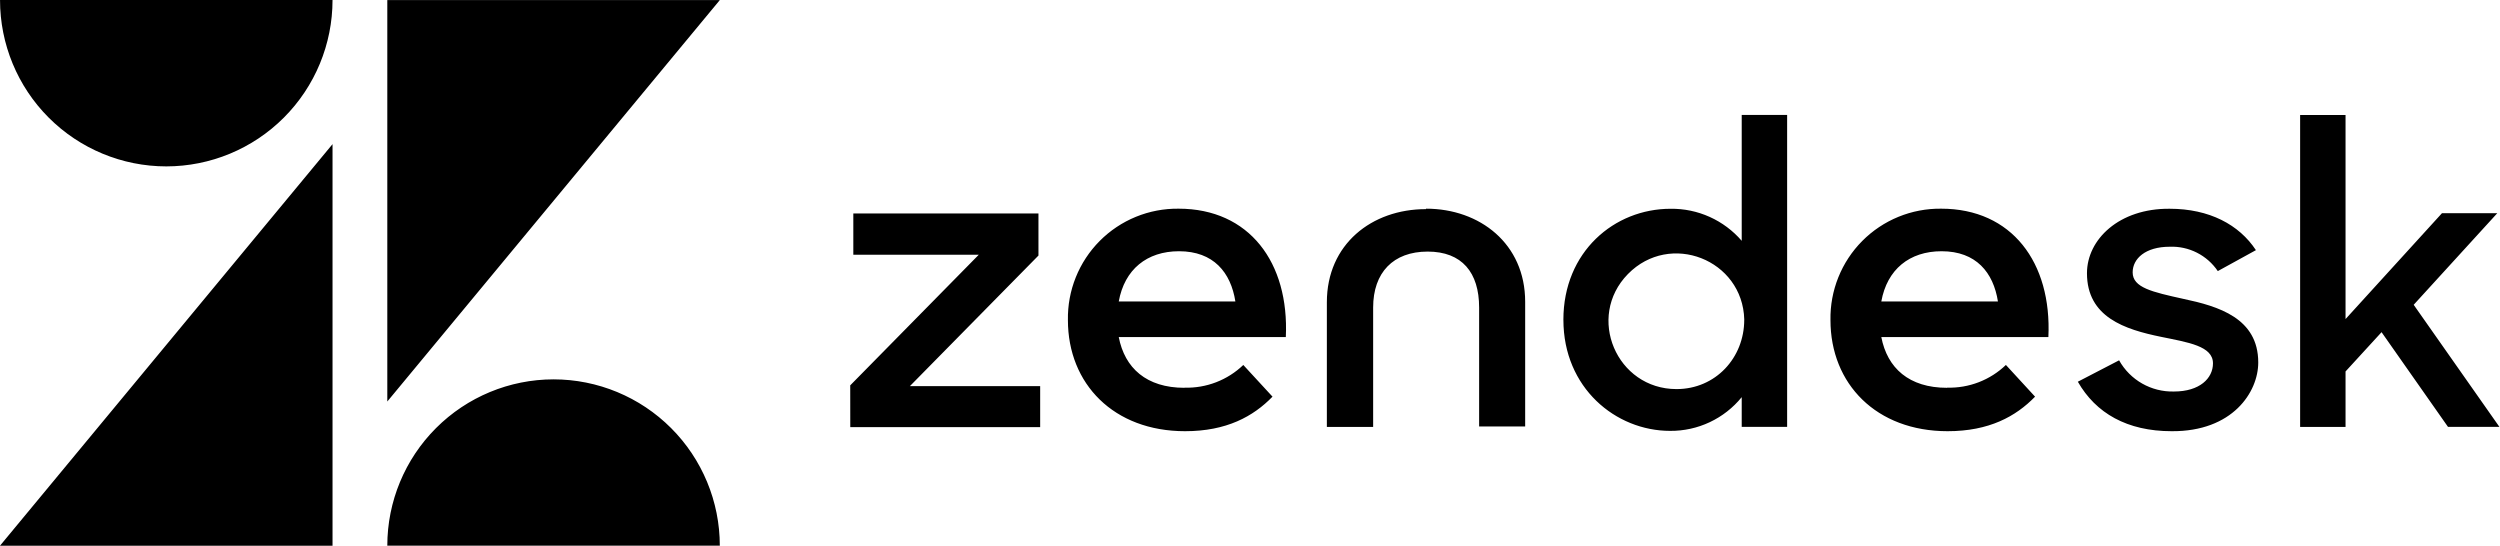
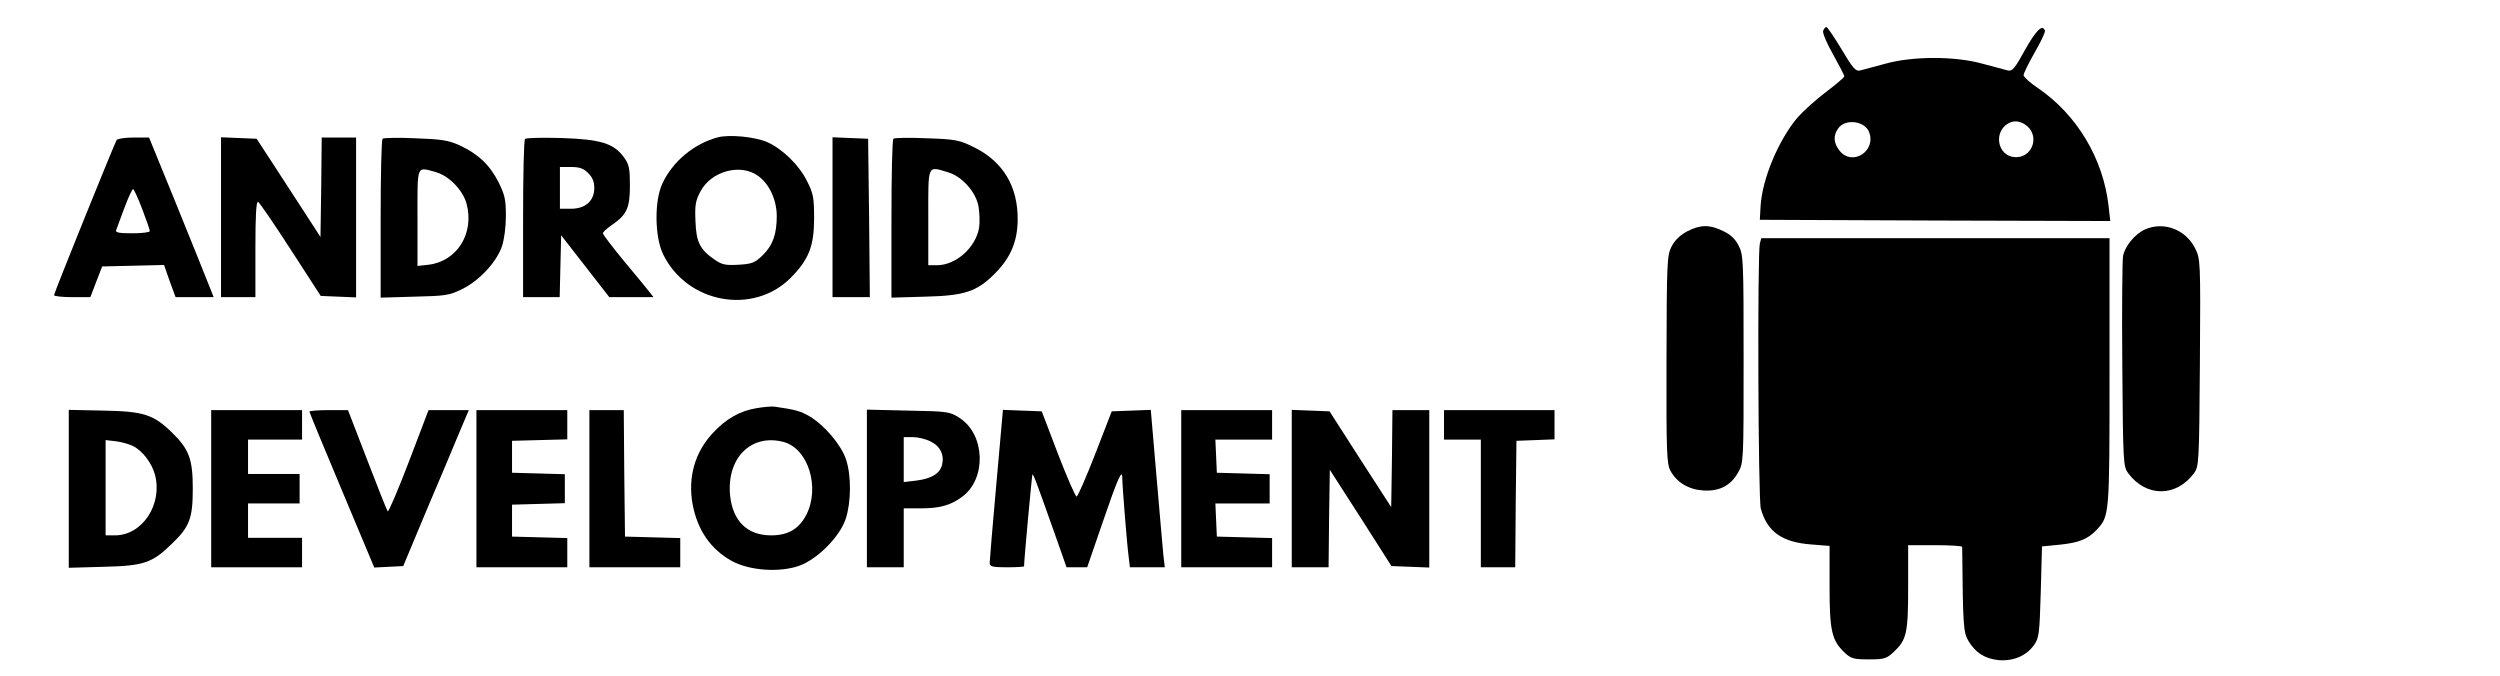
- <svg xmlns="http://www.w3.org/2000/svg" width="733" height="160" viewBox="0 0 733 160" fill="none">
-   <path d="M570.889 113.659C574.061 113.748 577.219 113.205 580.179 112.062C583.139 110.919 585.842 109.2 588.132 107.003L596.681 116.302C591.035 122.109 583.205 126.428 571.035 126.428C550.171 126.428 536.694 112.592 536.694 93.85C536.616 89.556 537.401 85.29 539.002 81.305C540.602 77.32 542.987 73.697 546.013 70.651C549.04 67.605 552.647 65.197 556.621 63.571C560.595 61.945 564.854 61.134 569.148 61.185C589.867 61.185 601.616 76.959 600.585 98.822H551.6C553.342 107.896 559.706 113.703 570.868 113.703L570.889 113.659ZM585.795 88.398C584.46 79.906 579.409 73.663 569.271 73.663C559.859 73.663 553.291 78.991 551.6 88.398H585.795ZM249.286 112.984L286.987 74.679H250.194V62.586H304.476V74.926L266.776 113.217H304.977V125.245H249.301L249.286 112.984ZM347.293 113.667C350.464 113.755 353.622 113.212 356.582 112.069C359.542 110.927 362.246 109.207 364.536 107.01L373.099 116.302C367.453 122.109 359.622 126.428 347.452 126.428C326.588 126.428 313.112 112.592 313.112 93.85C313.034 89.556 313.819 85.29 315.42 81.305C317.02 77.32 319.405 73.697 322.431 70.651C325.458 67.605 329.065 65.197 333.039 63.571C337.013 61.945 341.272 61.134 345.566 61.185C366.284 61.185 378.034 76.959 377.003 98.822H328.018C329.76 107.896 336.124 113.703 347.286 113.703L347.293 113.667ZM362.213 88.398C360.885 79.906 355.827 73.663 345.689 73.663C336.277 73.663 329.709 78.991 328.018 88.398H362.213ZM458.384 93.77C458.384 73.794 473.333 61.214 489.807 61.214C493.759 61.161 497.675 61.974 501.279 63.597C504.884 65.22 508.089 67.613 510.671 70.607V33.696H523.987V125.157H510.671V116.447C508.137 119.563 504.936 122.07 501.303 123.781C497.67 125.493 493.699 126.365 489.683 126.333C473.703 126.333 458.391 113.703 458.391 93.792L458.384 93.77ZM511.418 93.676C510.946 76.109 489.647 67.762 477.31 80.348C464.973 92.935 473.972 114.088 491.555 114.08C502.993 114.08 511.411 104.934 511.411 93.755L511.418 93.676ZM609.257 111.903L621.319 105.646C624.57 111.453 630.753 114.959 637.407 114.792C644.955 114.792 648.845 110.916 648.845 106.531C648.845 101.45 641.558 100.39 633.641 98.764C622.988 96.587 611.899 92.993 611.899 80.109C611.899 70.215 621.311 61.076 636.137 61.207C647.749 61.207 656.501 65.853 661.435 73.344L650.26 79.485C648.713 77.196 646.609 75.339 644.145 74.089C641.682 72.839 638.941 72.238 636.181 72.342C629.018 72.342 625.295 75.848 625.295 79.855C625.295 84.355 631.072 85.611 640.129 87.622C650.434 89.799 662.118 93.255 662.118 106.277C662.118 114.988 654.57 126.551 636.74 126.428C623.677 126.428 614.504 121.165 609.214 111.91L609.257 111.903ZM698.272 97.392L687.713 108.912V125.172H674.397V33.71H687.713V93.552L715.987 62.506H732.206L707.692 89.364L732.83 125.165H717.757L698.272 97.392ZM418.063 61.316C402.229 61.316 389.035 71.587 389.035 88.609V125.172H402.606V90.17C402.606 79.898 408.506 73.765 418.586 73.765C428.666 73.765 433.681 79.906 433.681 90.17V125.041H447.179V88.478C447.179 71.456 433.862 61.185 418.151 61.185L418.063 61.316ZM97.498 42.261V160H0L97.498 42.261ZM97.498 0C97.5 12.935 92.366 25.34 83.225 34.489C74.084 43.638 61.684 48.781 48.753 48.787C35.821 48.781 23.422 43.638 14.281 34.489C5.139 25.34 0.005 12.935 0.007 0H97.498ZM113.558 159.985C113.564 147.056 118.701 134.657 127.842 125.515C136.982 116.372 149.377 111.233 162.304 111.228C175.23 111.233 187.625 116.372 196.766 125.515C205.906 134.657 211.043 147.056 211.049 159.985H113.558ZM113.558 117.724V0.015H211.056L113.558 117.724Z" fill="black" />
+ <svg xmlns="http://www.w3.org/2000/svg" version="1.0" width="1018pt" height="275pt" viewBox="0 0 1018 275" preserveAspectRatio="xMidYMid meet">
+   <g transform="translate(0,275) scale(0.1,-0.1)" fill="#000000" stroke="none">
+     <path d="M7424 2625 c-4 -8 15 -52 40 -96 25 -45 46 -85 46 -90 0 -4 -34 -33 -75 -64 -41 -31 -93 -78 -115 -103 -78 -92 -145 -252 -151 -363 l-3 -54 713 -3 714 -2 -7 62 c-22 193 -129 371 -287 479 -33 22 -59 46 -59 53 0 7 20 48 45 92 25 43 44 83 42 89 -10 28 -36 2 -81 -78 -41 -75 -52 -88 -70 -84 -11 3 -57 15 -101 27 -113 32 -287 32 -400 0 -44 -12 -89 -24 -101 -27 -18 -4 -30 10 -75 86 -30 50 -58 91 -62 91 -4 0 -10 -7 -13 -15z m187 -413 c30 -78 -69 -140 -120 -76 -25 32 -27 61 -6 91 28 41 109 31 126 -15z m652 16 c39 -46 7 -118 -53 -118 -81 0 -97 115 -20 143 23 8 53 -2 73 -25z" />
+     <path d="M2924 2191 c-97 -25 -186 -99 -227 -189 -33 -70 -31 -217 3 -287 97 -200 367 -250 520 -96 73 74 95 128 95 241 0 84 -3 102 -28 151 -32 66 -100 132 -162 160 -50 22 -154 32 -201 20z m164 -158 c45 -33 74 -96 75 -161 0 -76 -16 -121 -58 -162 -31 -30 -43 -35 -98 -38 -52 -3 -67 0 -96 20 -60 41 -76 71 -79 156 -3 66 0 84 20 122 44 84 165 116 236 63z" />
+     <path d="M475 2180 c-10 -17 -255 -623 -255 -632 0 -4 33 -8 74 -8 l74 0 24 63 24 62 126 3 126 3 23 -66 24 -65 77 0 78 0 -21 53 c-11 28 -70 175 -131 325 l-111 272 -63 0 c-34 0 -66 -5 -69 -10z m104 -281 c17 -44 31 -85 31 -90 0 -5 -32 -9 -71 -9 -53 0 -70 3 -66 13 2 6 17 47 33 89 16 43 32 78 36 78 3 0 20 -36 37 -81z" />
+     <path d="M900 1865 l0 -325 70 0 70 0 0 196 c0 133 3 195 11 192 5 -2 65 -89 132 -193 l123 -190 72 -3 72 -3 0 326 0 325 -70 0 -70 0 -2 -202 -3 -203 -70 108 c-38 59 -97 149 -130 200 l-60 92 -73 3 -72 3 0 -326z" />
+     <path d="M1558 2185 c-5 -5 -8 -152 -8 -328 l0 -319 138 4 c126 3 142 5 194 31 70 34 140 110 162 174 9 27 16 79 16 123 0 66 -4 86 -30 138 -36 71 -83 115 -158 150 -46 21 -74 25 -181 29 -69 3 -129 2 -133 -2z m217 -136 c53 -15 110 -73 125 -129 32 -121 -39 -234 -155 -248 l-45 -5 0 197 c0 220 -5 207 75 185z" />
+     <path d="M2138 2184 c-5 -4 -8 -151 -8 -326 l0 -318 75 0 74 0 3 126 3 126 98 -126 98 -126 90 0 90 0 -18 23 c-10 13 -56 69 -103 125 -47 57 -85 107 -85 112 0 5 15 19 34 32 63 43 76 70 76 161 0 71 -3 87 -24 116 -41 57 -95 74 -256 79 -77 2 -143 1 -147 -4z m257 -139 c17 -16 25 -35 25 -60 0 -53 -36 -85 -95 -85 l-45 0 0 85 0 85 45 0 c35 0 52 -6 70 -25z" />
+     <path d="M3390 1865 l0 -325 76 0 76 0 -3 323 -4 322 -73 3 -72 3 0 -326z" />
+     <path d="M3638 2185 c-5 -5 -8 -152 -8 -328 l0 -319 138 4 c162 4 211 21 285 96 63 64 90 129 91 217 1 136 -59 237 -179 296 -59 29 -74 32 -192 36 -70 3 -131 2 -135 -2z m224 -137 c57 -17 115 -84 123 -142 4 -26 5 -63 2 -83 -14 -81 -94 -153 -172 -153 l-35 0 0 195 c0 220 -5 209 82 183z" />
+     <path d="M6870 1808 c-29 -16 -50 -36 -63 -61 -19 -36 -20 -64 -21 -460 -1 -383 1 -425 16 -454 26 -47 73 -76 132 -80 66 -5 113 19 143 72 23 40 23 43 23 463 0 401 -1 425 -20 461 -13 27 -33 46 -63 60 -55 27 -92 27 -147 -1z" />
+     <path d="M8735 1816 c-41 -18 -83 -69 -90 -109 -3 -18 -5 -217 -3 -444 3 -400 4 -412 24 -440 73 -98 195 -98 268 0 20 28 21 40 24 450 3 422 2 422 -20 467 -39 76 -127 109 -203 76z" />
+     <path d="M7166 1758 c-10 -40 -7 -1040 4 -1079 26 -94 86 -137 205 -146 l75 -6 0 -166 c0 -182 9 -220 64 -271 24 -22 37 -25 96 -25 63 0 72 3 101 30 53 50 59 76 59 265 l0 170 110 0 c61 0 110 -3 110 -7 3 -322 5 -348 25 -382 29 -49 67 -73 123 -79 60 -5 113 17 145 62 20 29 22 45 27 216 l5 185 72 7 c79 8 115 23 150 60 53 57 53 55 53 643 l0 545 -709 0 -709 0 -6 -22z" />
+     <path d="M3081 1088 c-68 -11 -125 -43 -180 -103 -72 -78 -100 -179 -81 -287 20 -107 74 -185 161 -233 71 -38 189 -47 270 -20 75 25 169 119 193 193 22 67 23 176 1 241 -19 59 -89 141 -149 176 -36 21 -57 27 -141 39 -11 2 -45 -1 -74 -6z m111 -138 c100 -28 148 -186 91 -297 -30 -57 -74 -83 -143 -83 -97 0 -156 58 -167 162 -15 153 86 254 219 218z" />
+     <path d="M280 760 l0 -322 143 4 c161 4 196 15 275 92 74 70 87 105 87 226 0 121 -15 161 -86 230 -74 72 -115 85 -276 88 l-143 3 0 -321z m261 174 c39 -19 77 -69 90 -117 32 -120 -51 -247 -163 -247 l-38 0 0 194 0 194 43 -5 c23 -3 54 -12 68 -19z" />
+     <path d="M860 760 l0 -320 185 0 185 0 0 60 0 60 -110 0 -110 0 0 70 0 70 105 0 105 0 0 60 0 60 -105 0 -105 0 0 70 0 70 110 0 110 0 0 60 0 60 -185 0 -185 0 0 -320z" />
+     <path d="M1260 1074 c0 -3 59 -147 132 -320 l132 -315 59 3 59 3 94 225 c53 124 113 267 134 318 l39 92 -82 0 -82 0 -80 -210 c-44 -115 -83 -206 -86 -202 -4 4 -41 98 -84 210 l-78 202 -78 0 c-44 0 -79 -3 -79 -6z" />
+     <path d="M1940 760 l0 -320 185 0 185 0 0 60 0 59 -112 3 -113 3 0 65 0 65 108 3 107 3 0 59 0 59 -107 3 -108 3 0 65 0 65 113 3 112 3 0 59 0 60 -185 0 -185 0 0 -320z" />
+     <path d="M2400 760 l0 -320 185 0 185 0 0 60 0 59 -112 3 -113 3 -3 258 -2 257 -70 0 -70 0 0 -320z" />
+     <path d="M3530 761 l0 -321 75 0 75 0 0 120 0 120 69 0 c78 0 122 12 170 48 98 73 93 251 -10 319 -42 27 -46 28 -211 31 l-168 4 0 -321z m260 191 c39 -19 56 -55 46 -95 -9 -36 -43 -56 -105 -64 l-51 -6 0 92 0 91 38 0 c20 0 53 -8 72 -18z" />
+     <path d="M4057 778 c-15 -167 -27 -311 -27 -320 0 -15 10 -18 70 -18 39 0 70 2 70 4 0 26 32 371 34 374 4 3 20 -41 101 -270 l38 -108 42 0 42 0 63 183 c62 181 80 221 80 180 0 -31 19 -270 26 -321 l5 -42 71 0 71 0 -6 52 c-3 29 -15 174 -28 321 l-23 268 -80 -3 -79 -3 -67 -173 c-37 -95 -71 -173 -76 -174 -5 0 -39 78 -76 174 l-66 173 -79 3 -79 3 -27 -303z" />
+     <path d="M4810 760 l0 -320 185 0 185 0 0 60 0 59 -112 3 -113 3 -3 68 -3 67 111 0 110 0 0 60 0 59 -107 3 -108 3 -3 68 -3 67 116 0 115 0 0 60 0 60 -185 0 -185 0 0 -320z" />
+     <path d="M5260 760 l0 -320 75 0 75 0 2 199 3 198 126 -196 125 -196 77 -3 77 -3 0 321 0 320 -75 0 -75 0 -2 -197 -3 -198 -126 195 -125 195 -77 3 -77 3 0 -321z" />
+     <path d="M5880 1020 l0 -60 75 0 75 0 0 -260 0 -260 70 0 70 0 2 258 3 257 78 3 77 3 0 59 0 60 -225 0 -225 0 0 -60z" />
+   </g>
</svg>
